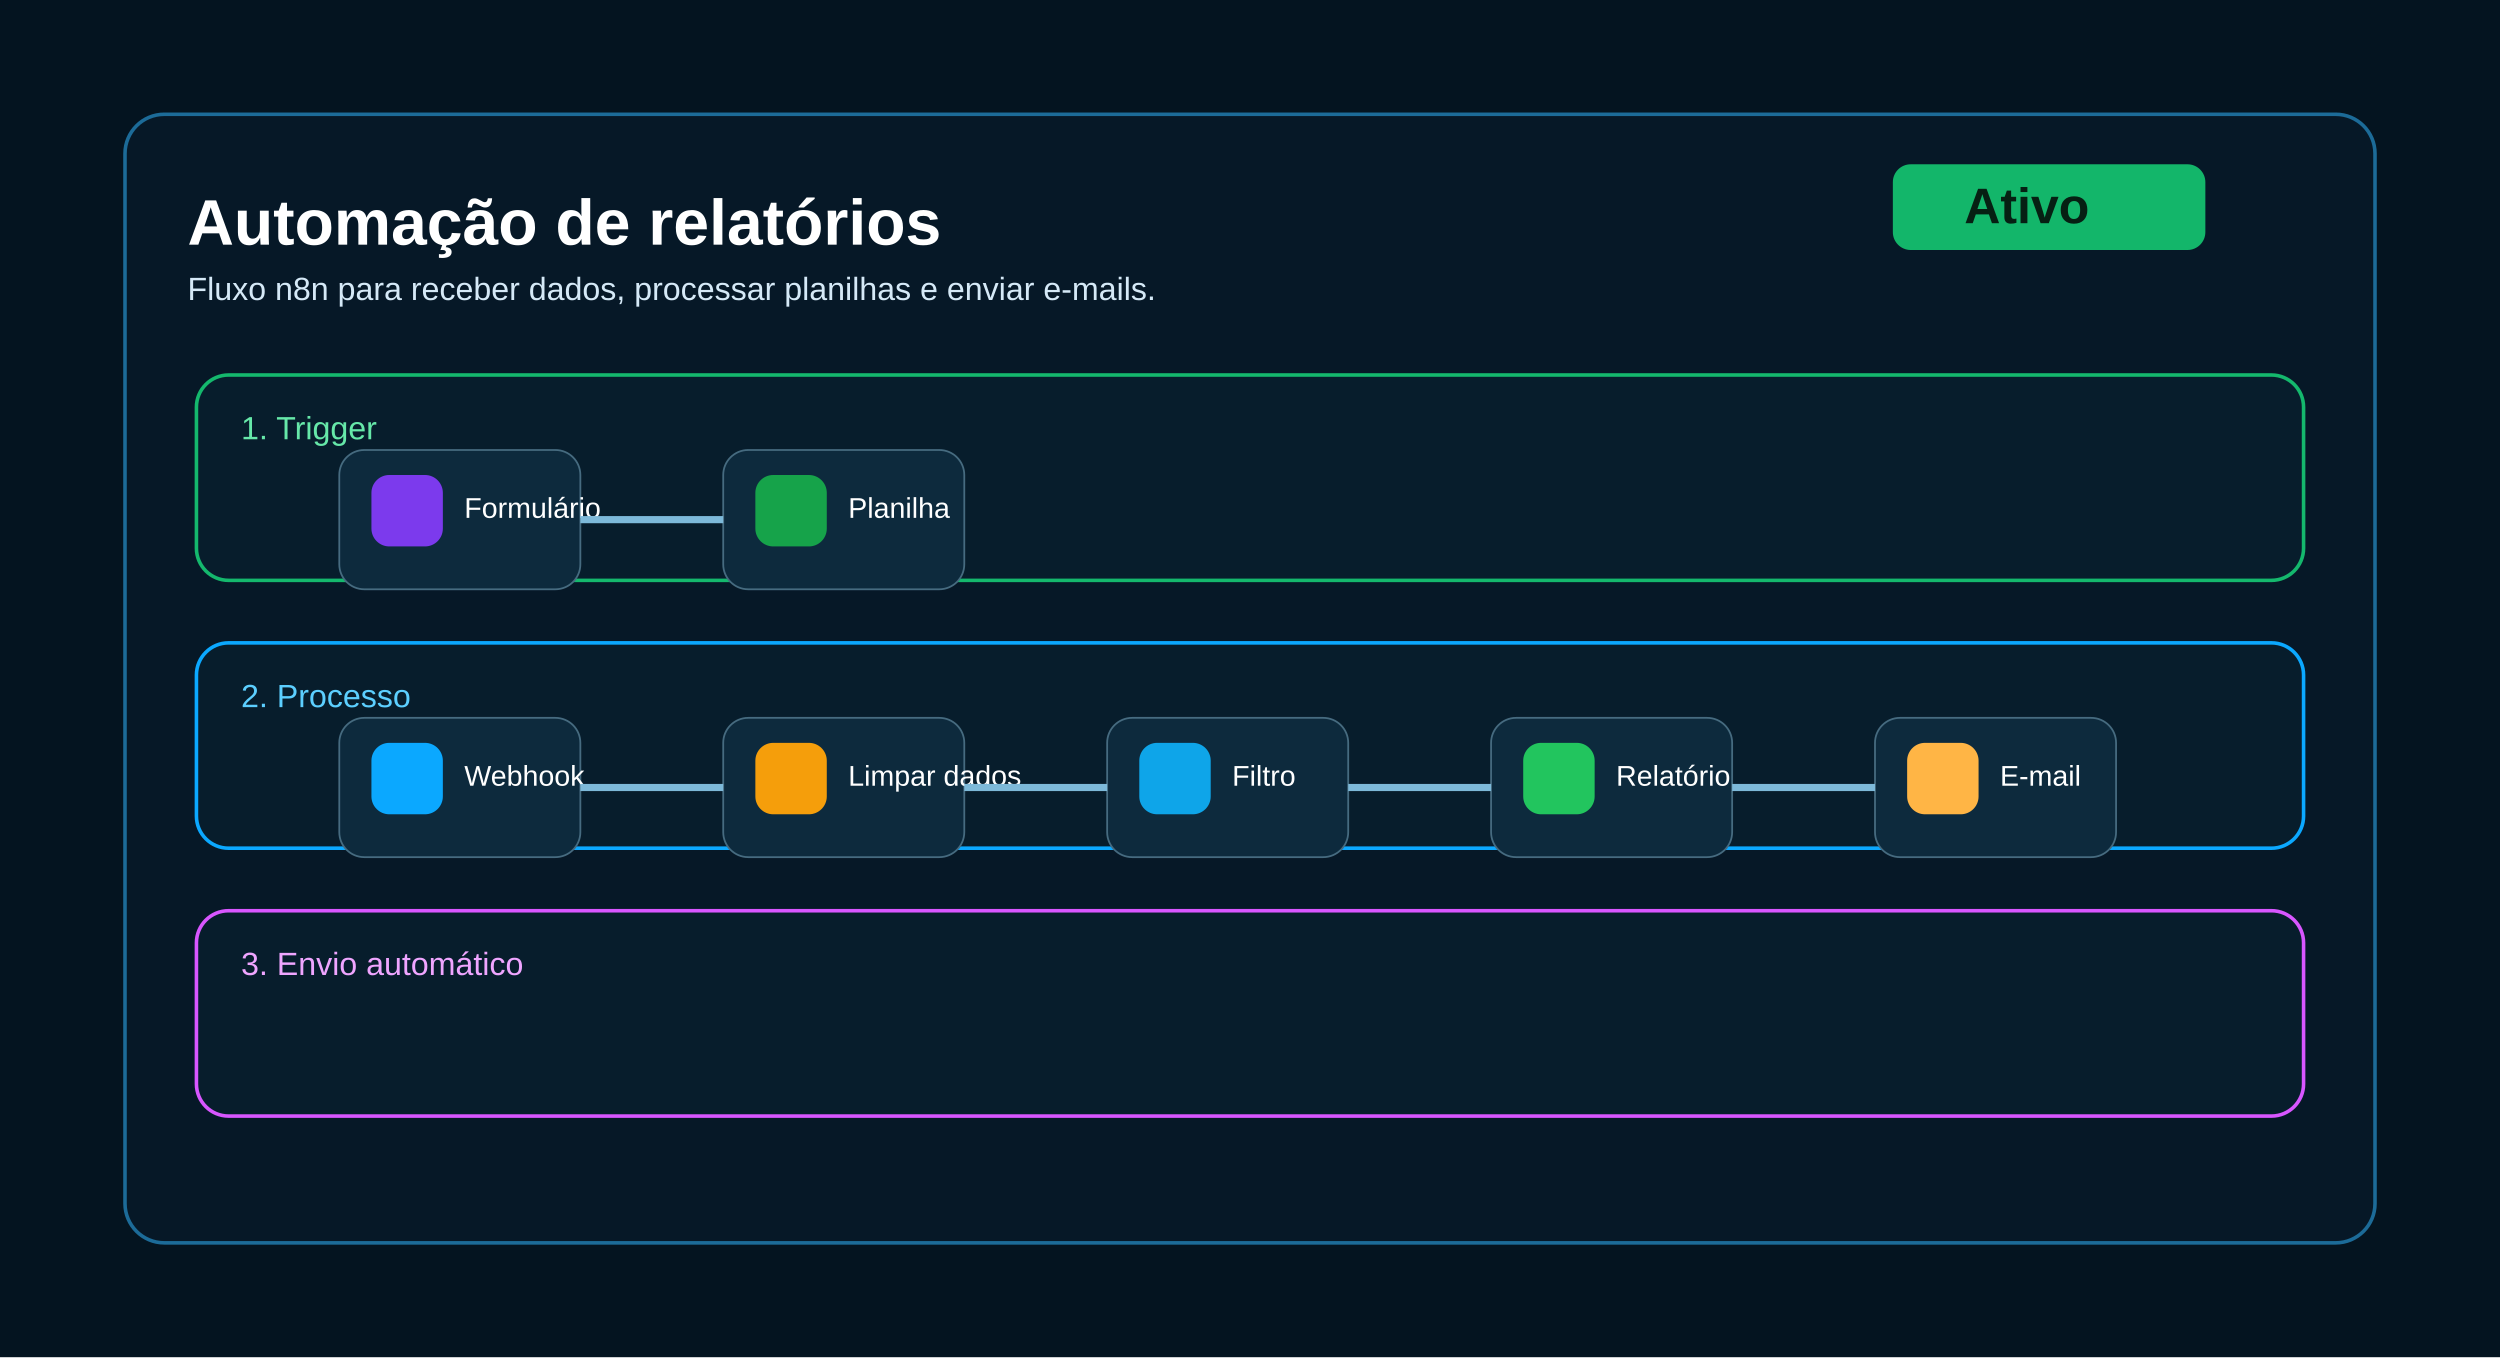
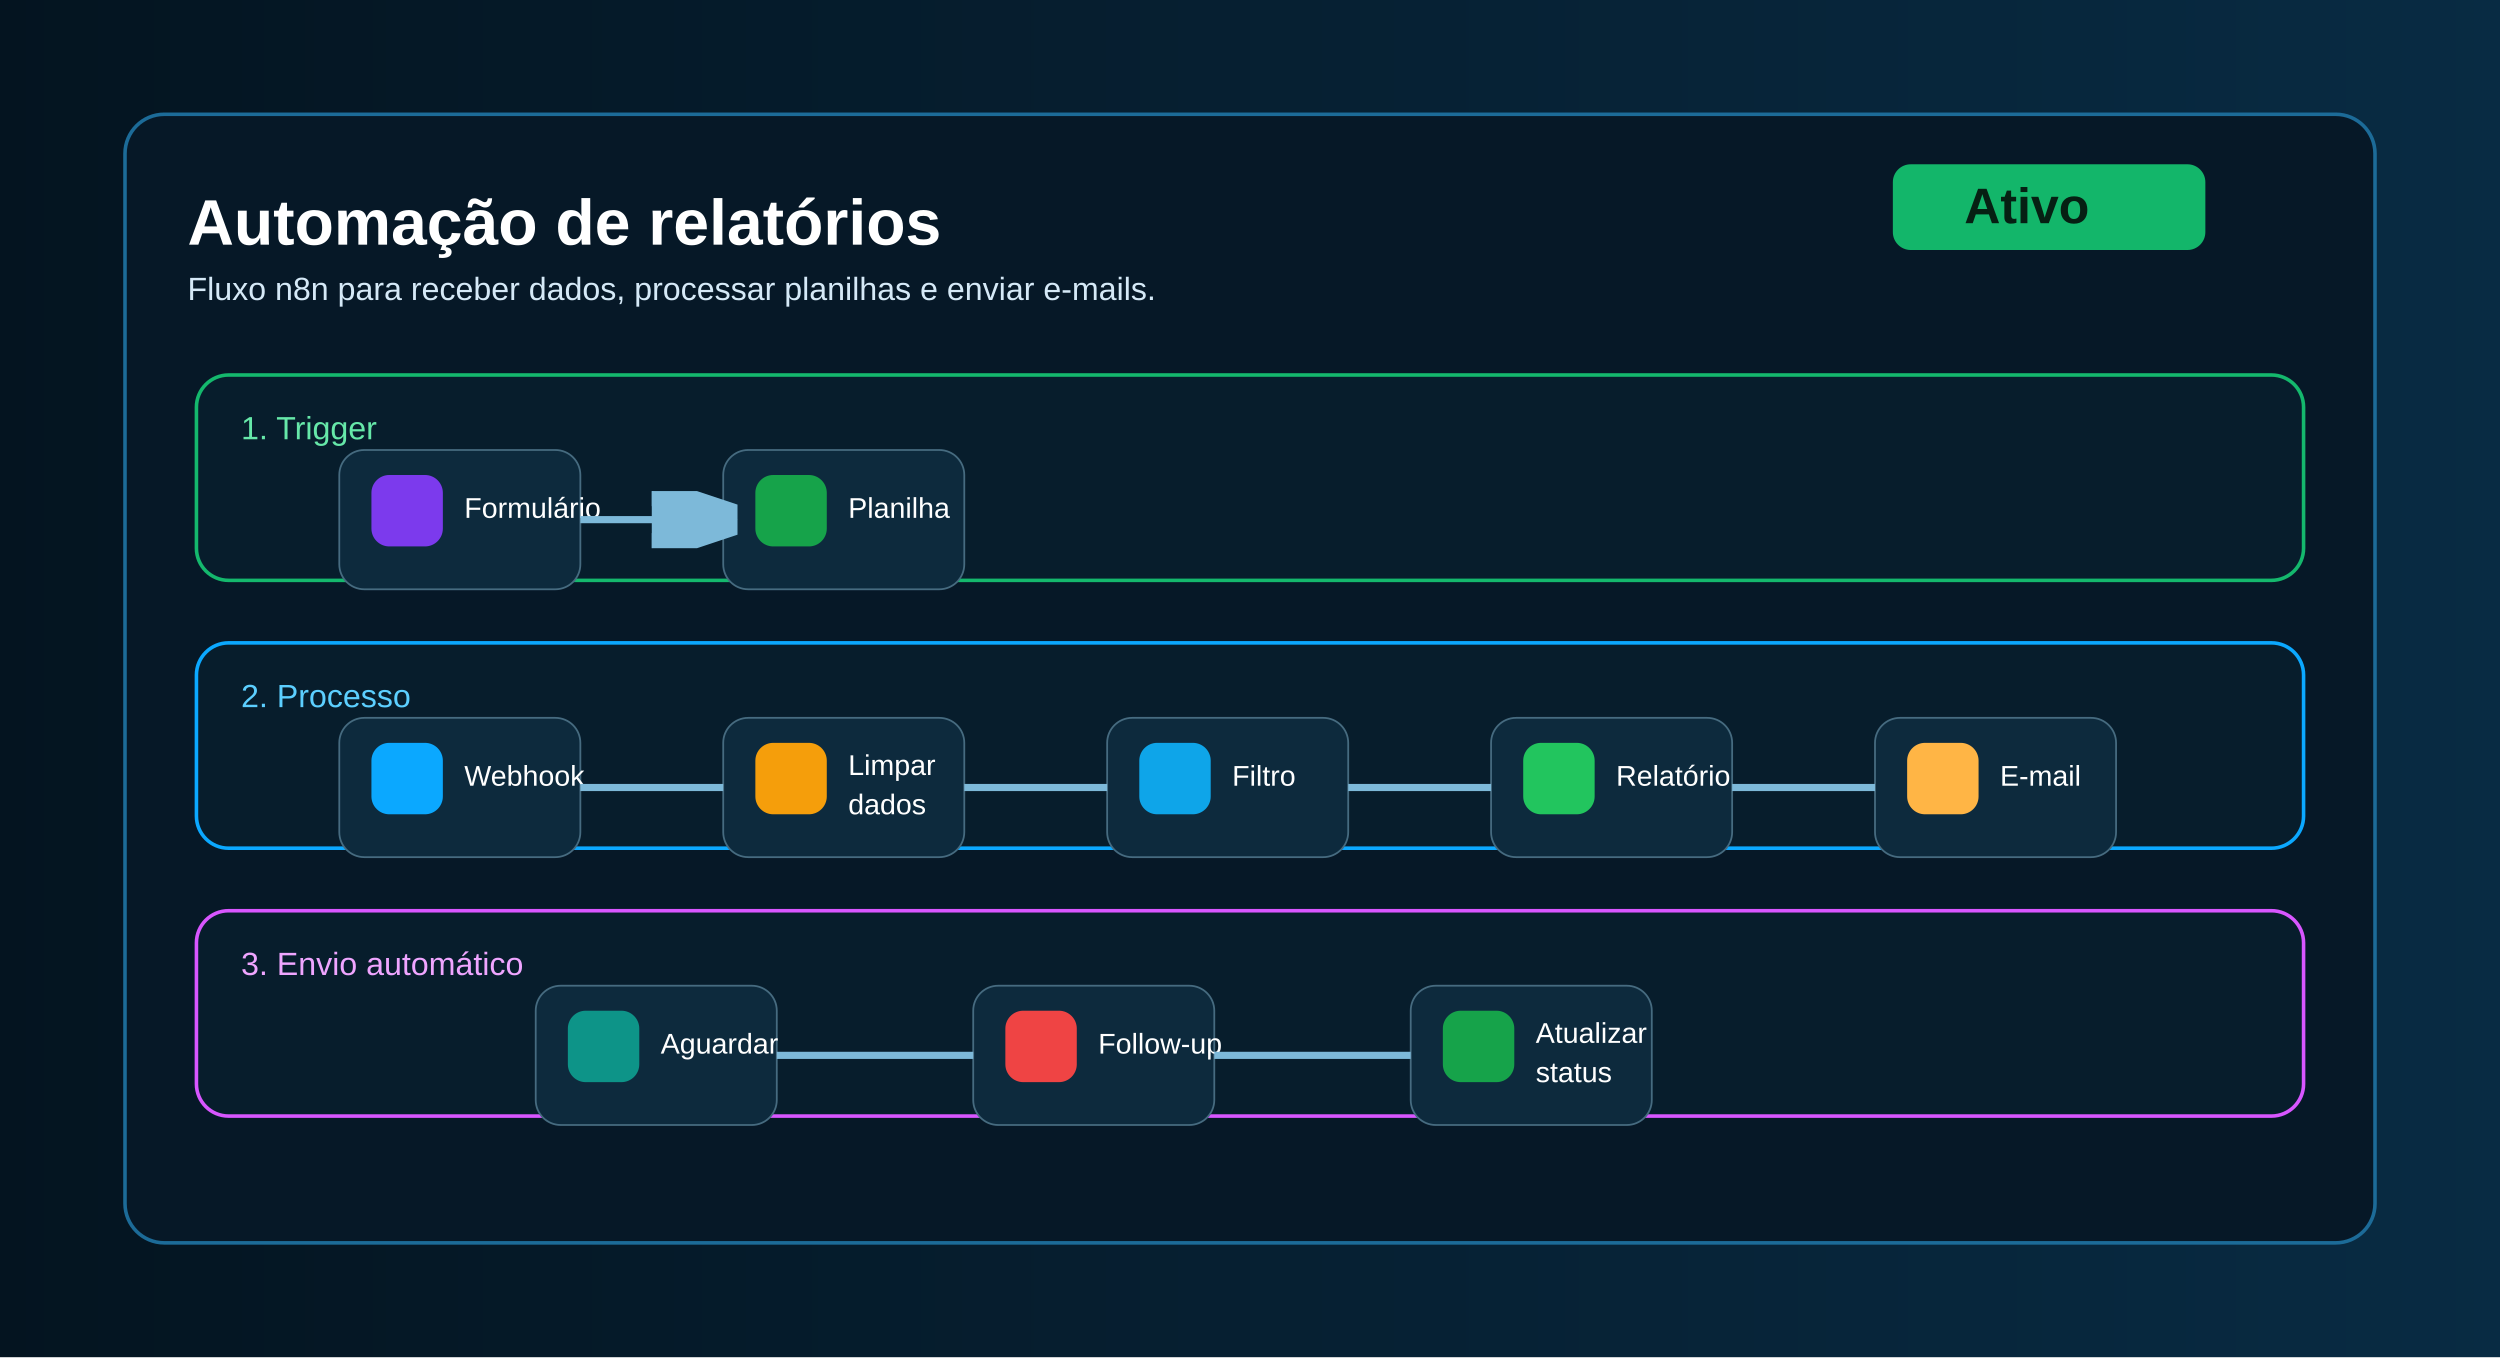
- <svg xmlns="http://www.w3.org/2000/svg" viewBox="0 0 1400 760">
-   <rect width="1400" height="760" fill="#041420" />
+ <svg xmlns="http://www.w3.org/2000/svg" viewBox="0 0 1400 760" role="img" aria-label="Preview do projeto Automação de Relatórios">
+   <defs>
+     <linearGradient id="bg" x1="0" x2="1">
+       <stop stop-color="#041420" />
+       <stop offset="1" stop-color="#082b43" />
+     </linearGradient>
+   </defs>
+   <rect width="1400" height="760" fill="url(#bg)" />
  <rect x="70" y="64" width="1260" height="632" rx="22" fill="#061827" stroke="#1c6b98" stroke-width="2" />
  <text x="105" y="137" fill="#fff" font-family="Arial" font-size="36" font-weight="700">Automação de relatórios</text>
  <text x="105" y="168" fill="#d5e9f7" font-family="Arial" font-size="18">Fluxo n8n para receber dados, processar planilhas e enviar e-mails.</text>
  <rect x="1060" y="92" width="175" height="48" rx="10" fill="#13b66a" />
  <text x="1100" y="125" fill="#062013" font-family="Arial" font-size="28" font-weight="700">Ativo</text>
  <g font-family="Arial">
    <rect x="110" y="210" width="1180" height="115" rx="18" fill="#071d2c" stroke="#14b86d" stroke-width="2" />
    <text x="135" y="246" fill="#66e8a9" font-size="18">1. Trigger</text>
    <rect x="110" y="360" width="1180" height="115" rx="18" fill="#071d2c" stroke="#0ba8ff" stroke-width="2" />
    <text x="135" y="396" fill="#5ccfff" font-size="18">2. Processo</text>
    <rect x="110" y="510" width="1180" height="115" rx="18" fill="#071d2c" stroke="#d856ff" stroke-width="2" />
    <text x="135" y="546" fill="#efa5ff" font-size="18">3. Envio automático</text>
  </g>
  <g font-family="Arial" font-size="16" fill="#fff">
-     <rect x="190" y="252" width="135" height="78" rx="14" fill="#0d2a3d" stroke="#466b80" />
-     <rect x="208" y="266" width="40" height="40" rx="10" fill="#7c3aed" />
-     <text x="260" y="290">Formulário</text>
-     <rect x="405" y="252" width="135" height="78" rx="14" fill="#0d2a3d" stroke="#466b80" />
-     <rect x="423" y="266" width="40" height="40" rx="10" fill="#16a34a" />
-     <text x="475" y="290">Planilha</text>
-     <rect x="190" y="402" width="135" height="78" rx="14" fill="#0d2a3d" stroke="#466b80" />
-     <rect x="208" y="416" width="40" height="40" rx="10" fill="#0ba8ff" />
-     <text x="260" y="440">Webhook</text>
-     <rect x="405" y="402" width="135" height="78" rx="14" fill="#0d2a3d" stroke="#466b80" />
-     <rect x="423" y="416" width="40" height="40" rx="10" fill="#f59e0b" />
-     <text x="475" y="440">Limpar dados</text>
-     <rect x="620" y="402" width="135" height="78" rx="14" fill="#0d2a3d" stroke="#466b80" />
-     <rect x="638" y="416" width="40" height="40" rx="10" fill="#0ea5e9" />
-     <text x="690" y="440">Filtro</text>
-     <rect x="835" y="402" width="135" height="78" rx="14" fill="#0d2a3d" stroke="#466b80" />
-     <rect x="853" y="416" width="40" height="40" rx="10" fill="#22c55e" />
-     <text x="905" y="440">Relatório</text>
-     <rect x="1050" y="402" width="135" height="78" rx="14" fill="#0d2a3d" stroke="#466b80" />
-     <rect x="1068" y="416" width="40" height="40" rx="10" fill="#ffb545" />
-     <text x="1120" y="440">E-mail</text>
+     <g>
+       <rect x="190" y="252" width="135" height="78" rx="14" fill="#0d2a3d" stroke="#466b80" />
+       <rect x="208" y="266" width="40" height="40" rx="10" fill="#7c3aed" />
+       <text x="260" y="290">Formulário</text>
+     </g>
+     <g>
+       <rect x="405" y="252" width="135" height="78" rx="14" fill="#0d2a3d" stroke="#466b80" />
+       <rect x="423" y="266" width="40" height="40" rx="10" fill="#16a34a" />
+       <text x="475" y="290">Planilha</text>
+     </g>
+     <g>
+       <rect x="190" y="402" width="135" height="78" rx="14" fill="#0d2a3d" stroke="#466b80" />
+       <rect x="208" y="416" width="40" height="40" rx="10" fill="#0ba8ff" />
+       <text x="260" y="440">Webhook</text>
+     </g>
+     <g>
+       <rect x="405" y="402" width="135" height="78" rx="14" fill="#0d2a3d" stroke="#466b80" />
+       <rect x="423" y="416" width="40" height="40" rx="10" fill="#f59e0b" />
+       <text x="475" y="434">Limpar</text>
+       <text x="475" y="456">dados</text>
+     </g>
+     <g>
+       <rect x="620" y="402" width="135" height="78" rx="14" fill="#0d2a3d" stroke="#466b80" />
+       <rect x="638" y="416" width="40" height="40" rx="10" fill="#0ea5e9" />
+       <text x="690" y="440">Filtro</text>
+     </g>
+     <g>
+       <rect x="835" y="402" width="135" height="78" rx="14" fill="#0d2a3d" stroke="#466b80" />
+       <rect x="853" y="416" width="40" height="40" rx="10" fill="#22c55e" />
+       <text x="905" y="440">Relatório</text>
+     </g>
+     <g>
+       <rect x="1050" y="402" width="135" height="78" rx="14" fill="#0d2a3d" stroke="#466b80" />
+       <rect x="1068" y="416" width="40" height="40" rx="10" fill="#ffb545" />
+       <text x="1120" y="440">E-mail</text>
+     </g>
+     <g>
+       <rect x="300" y="552" width="135" height="78" rx="14" fill="#0d2a3d" stroke="#466b80" />
+       <rect x="318" y="566" width="40" height="40" rx="10" fill="#0d9488" />
+       <text x="370" y="590">Aguardar</text>
+     </g>
+     <g>
+       <rect x="545" y="552" width="135" height="78" rx="14" fill="#0d2a3d" stroke="#466b80" />
+       <rect x="563" y="566" width="40" height="40" rx="10" fill="#ef4444" />
+       <text x="615" y="590">Follow-up</text>
+     </g>
+     <g>
+       <rect x="790" y="552" width="135" height="78" rx="14" fill="#0d2a3d" stroke="#466b80" />
+       <rect x="808" y="566" width="40" height="40" rx="10" fill="#16a34a" />
+       <text x="860" y="584">Atualizar</text>
+       <text x="860" y="606">status</text>
+     </g>
  </g>
-   <g stroke="#7db9d9" stroke-width="4" fill="none">
+   <g stroke="#7db9d9" stroke-width="4" fill="none" marker-end="url(#m)">
+     <defs>
+       <marker id="m" markerWidth="12" markerHeight="8" refX="10" refY="4" orient="auto">
+         <path d="M0,0 L12,4 L0,8" fill="#7db9d9" />
+       </marker>
+     </defs>
    <path d="M325 291h80" />
    <path d="M325 441h80" />
    <path d="M540 441h80" />
    <path d="M755 441h80" />
    <path d="M970 441h80" />
+     <path d="M435 591h110" />
+     <path d="M680 591h110" />
  </g>
</svg>
